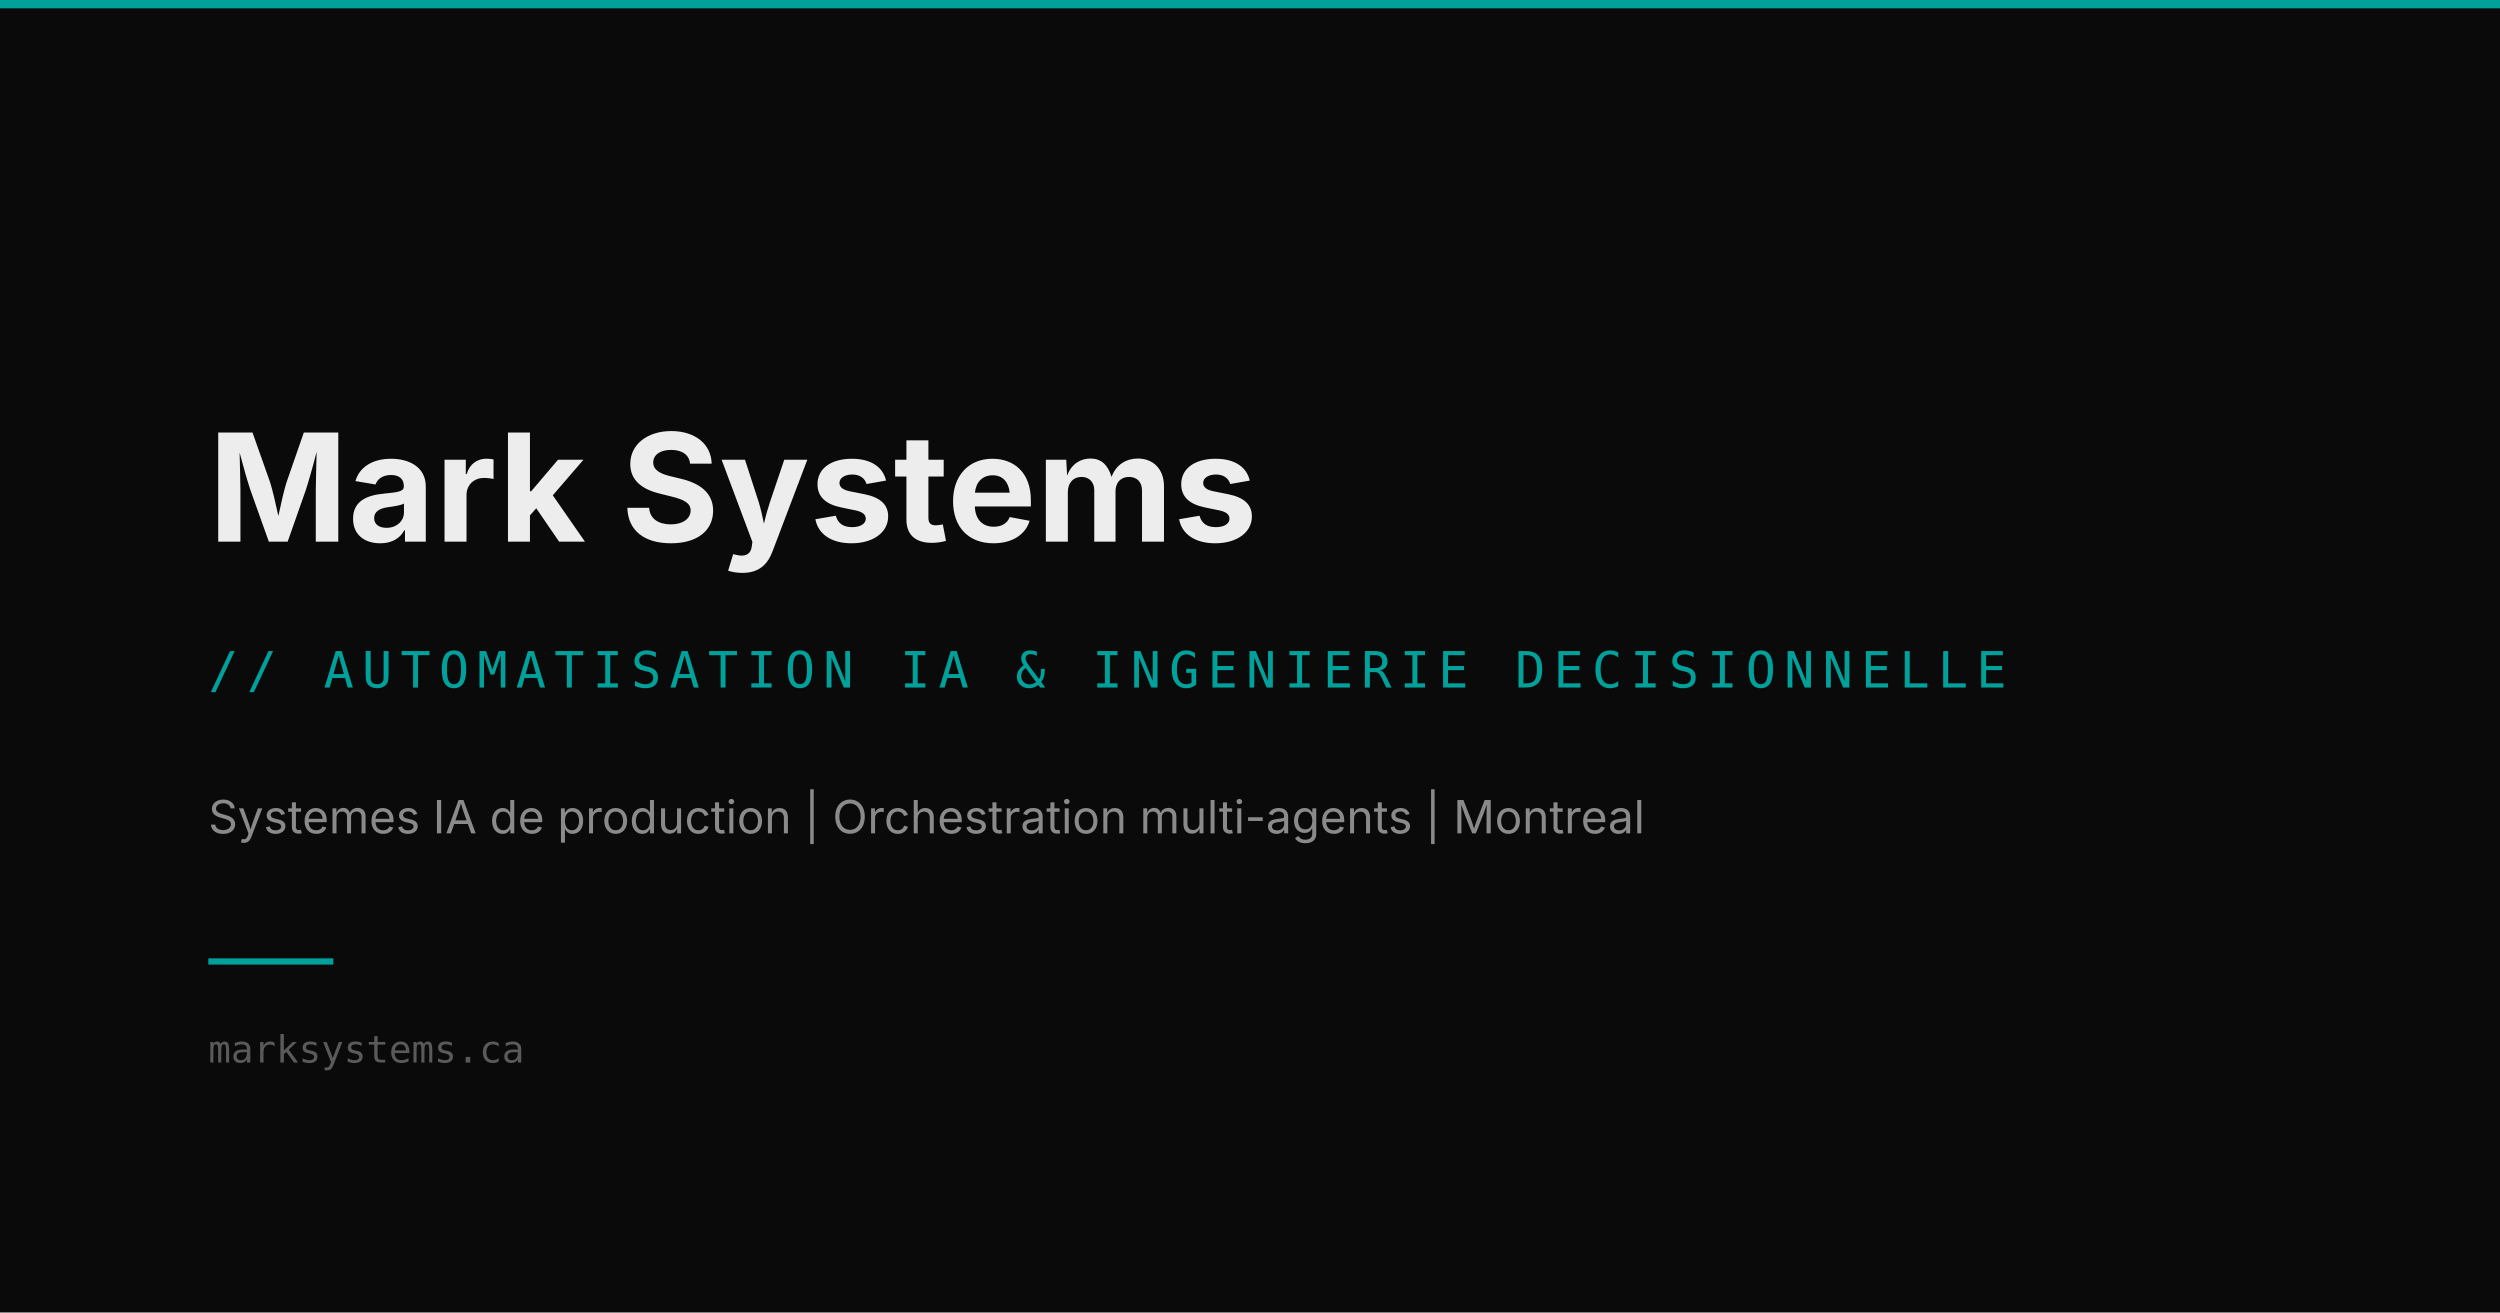
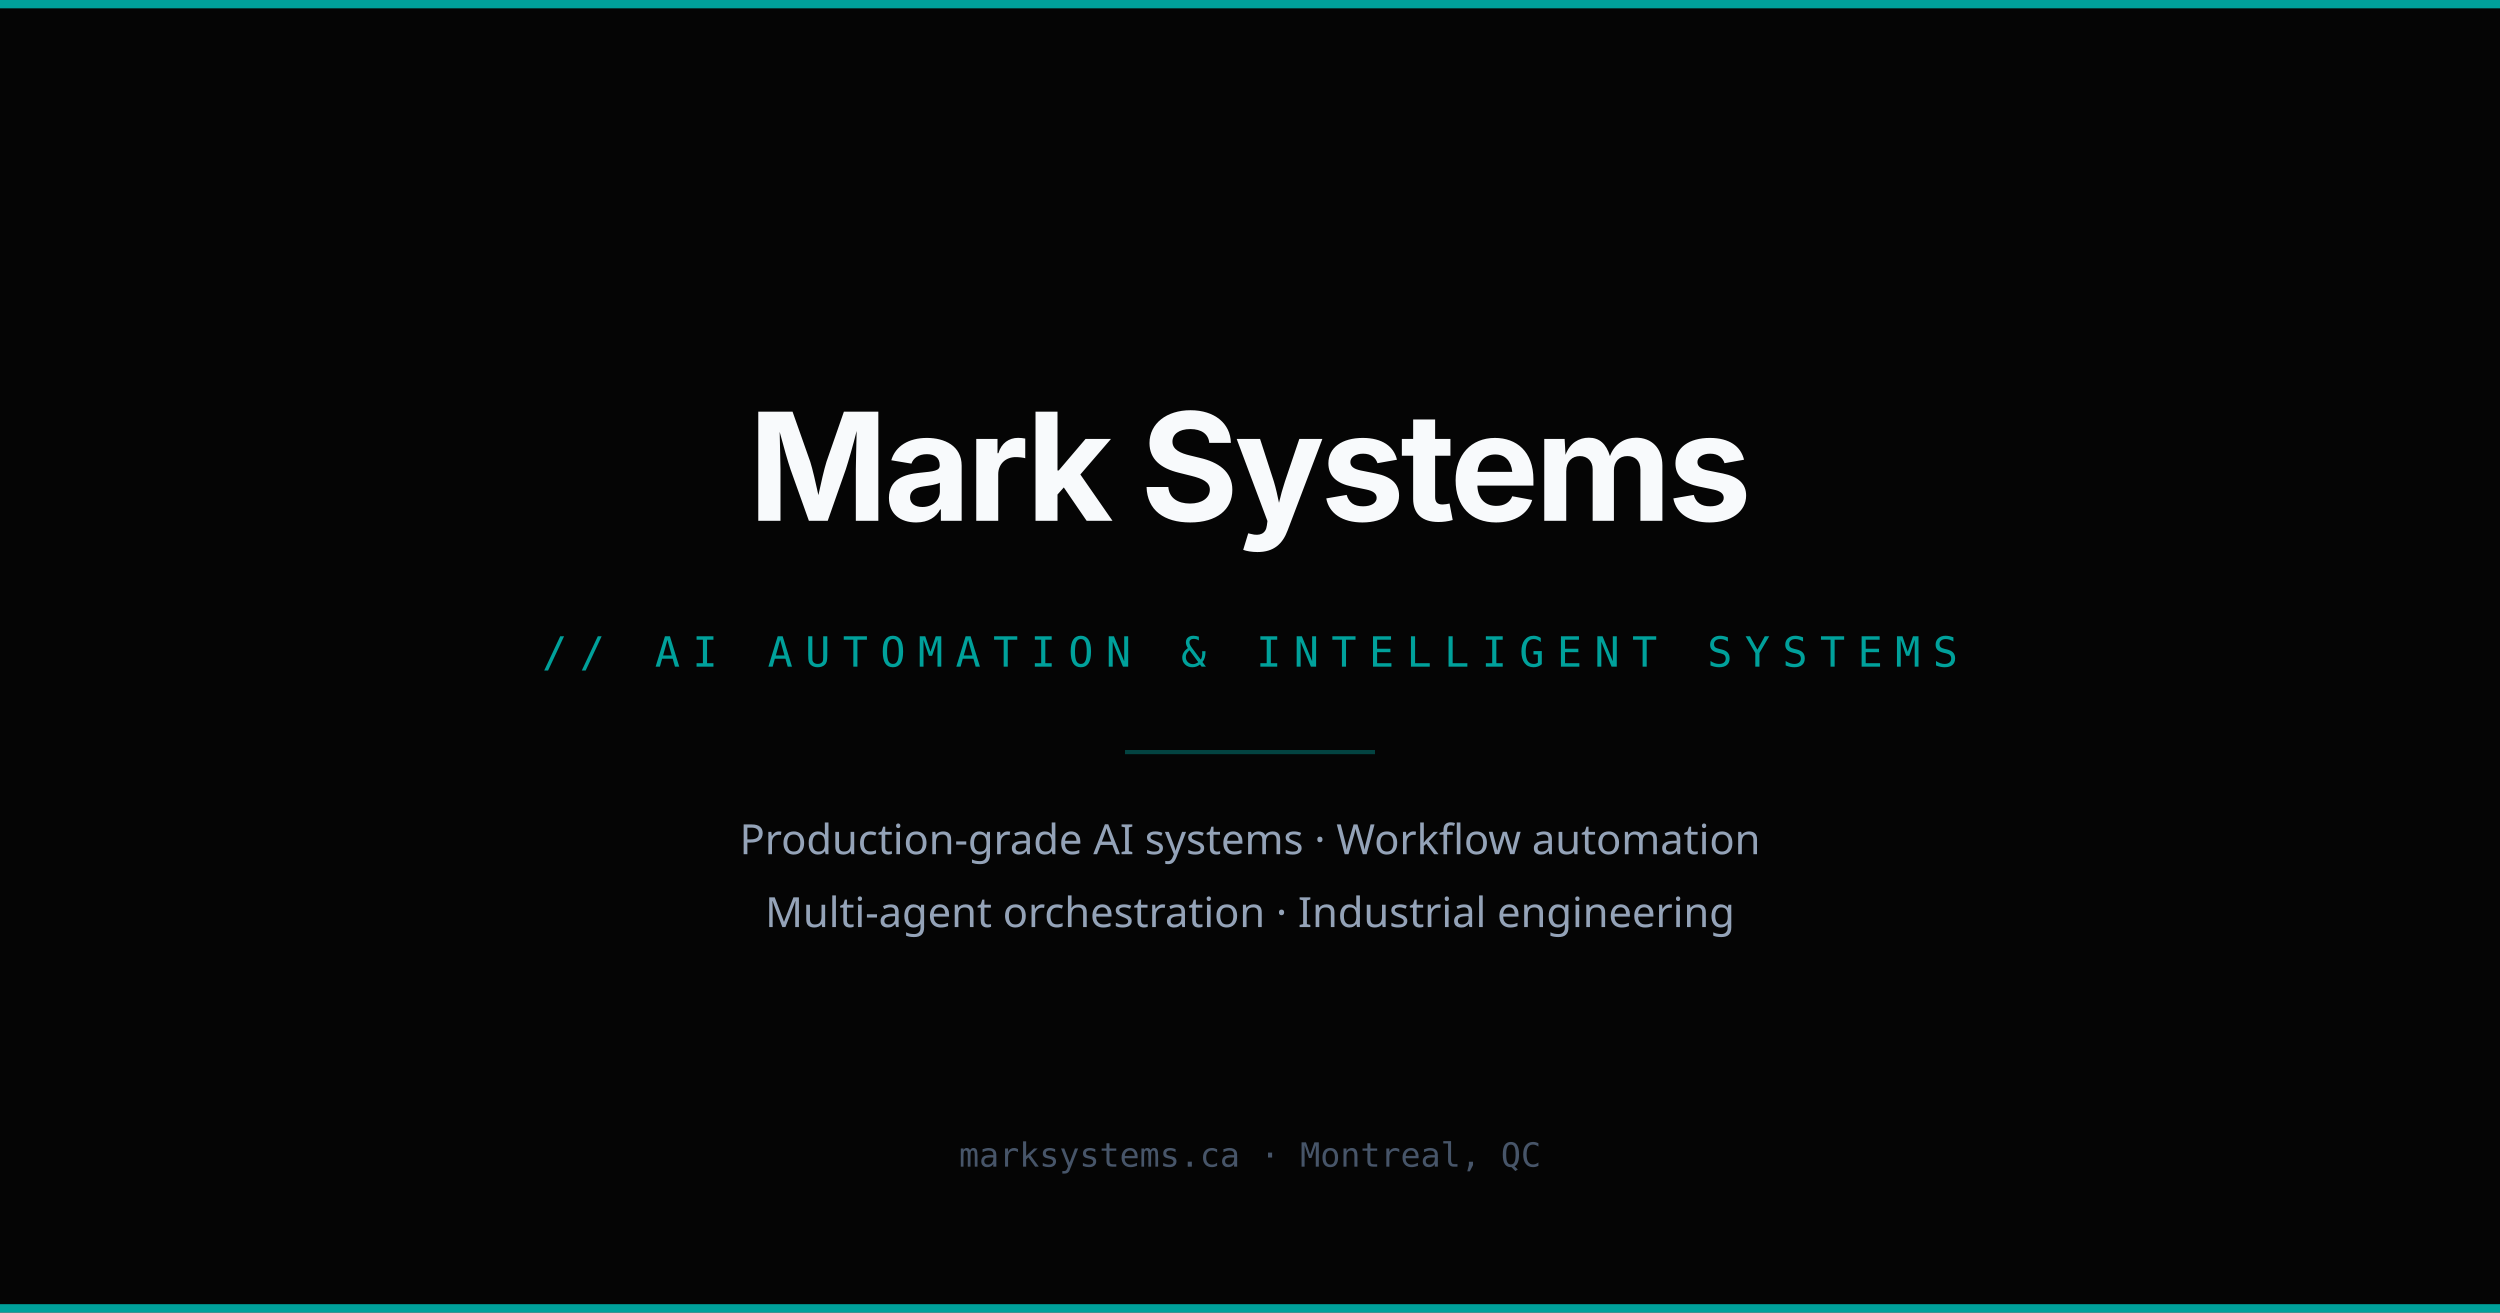
<svg xmlns="http://www.w3.org/2000/svg" width="1200" height="630">
-   <rect width="1200" height="630" fill="#0A0A0B" />
+   <rect width="1200" height="630" fill="#050505" />
  <rect x="0" y="0" width="1200" height="4" fill="#00A19B" />
-   <text x="100" y="260" font-family="system-ui, -apple-system, sans-serif" font-size="72" font-weight="700" fill="#EDEDED">Mark Systems</text>
-   <text x="100" y="330" font-family="monospace" font-size="24" fill="#00A19B" letter-spacing="4">// AUTOMATISATION IA &amp; INGENIERIE DECISIONNELLE</text>
-   <text x="100" y="400" font-family="system-ui, -apple-system, sans-serif" font-size="22" fill="#8A8A8A">Systemes IA de production | Orchestration multi-agents | Montreal</text>
-   <rect x="100" y="460" width="60" height="3" fill="#00A19B" />
-   <text x="100" y="510" font-family="monospace" font-size="18" fill="#5A5A5A">marksystems.ca</text>
+   <text x="600" y="250" text-anchor="middle" font-family="system-ui, -apple-system, sans-serif" font-size="72" font-weight="700" fill="#F8FAFC" letter-spacing="-2">Mark Systems</text>
+   <text x="600" y="320" text-anchor="middle" font-family="monospace" font-size="20" fill="#00A19B" letter-spacing="6">// AI AUTOMATION &amp; INTELLIGENT SYSTEMS</text>
+   <rect x="540" y="360" width="120" height="2" fill="#00A19B" opacity="0.4" />
+   <text x="600" y="410" text-anchor="middle" font-family="system-ui, sans-serif" font-size="20" fill="#94A3B8">Production-grade AI systems · Workflow automation</text>
+   <text x="600" y="445" text-anchor="middle" font-family="system-ui, sans-serif" font-size="20" fill="#94A3B8">Multi-agent orchestration · Industrial engineering</text>
+   <text x="600" y="560" text-anchor="middle" font-family="monospace" font-size="16" fill="#475569">marksystems.ca · Montreal, QC</text>
+   <rect x="0" y="626" width="1200" height="4" fill="#00A19B" />
</svg>
